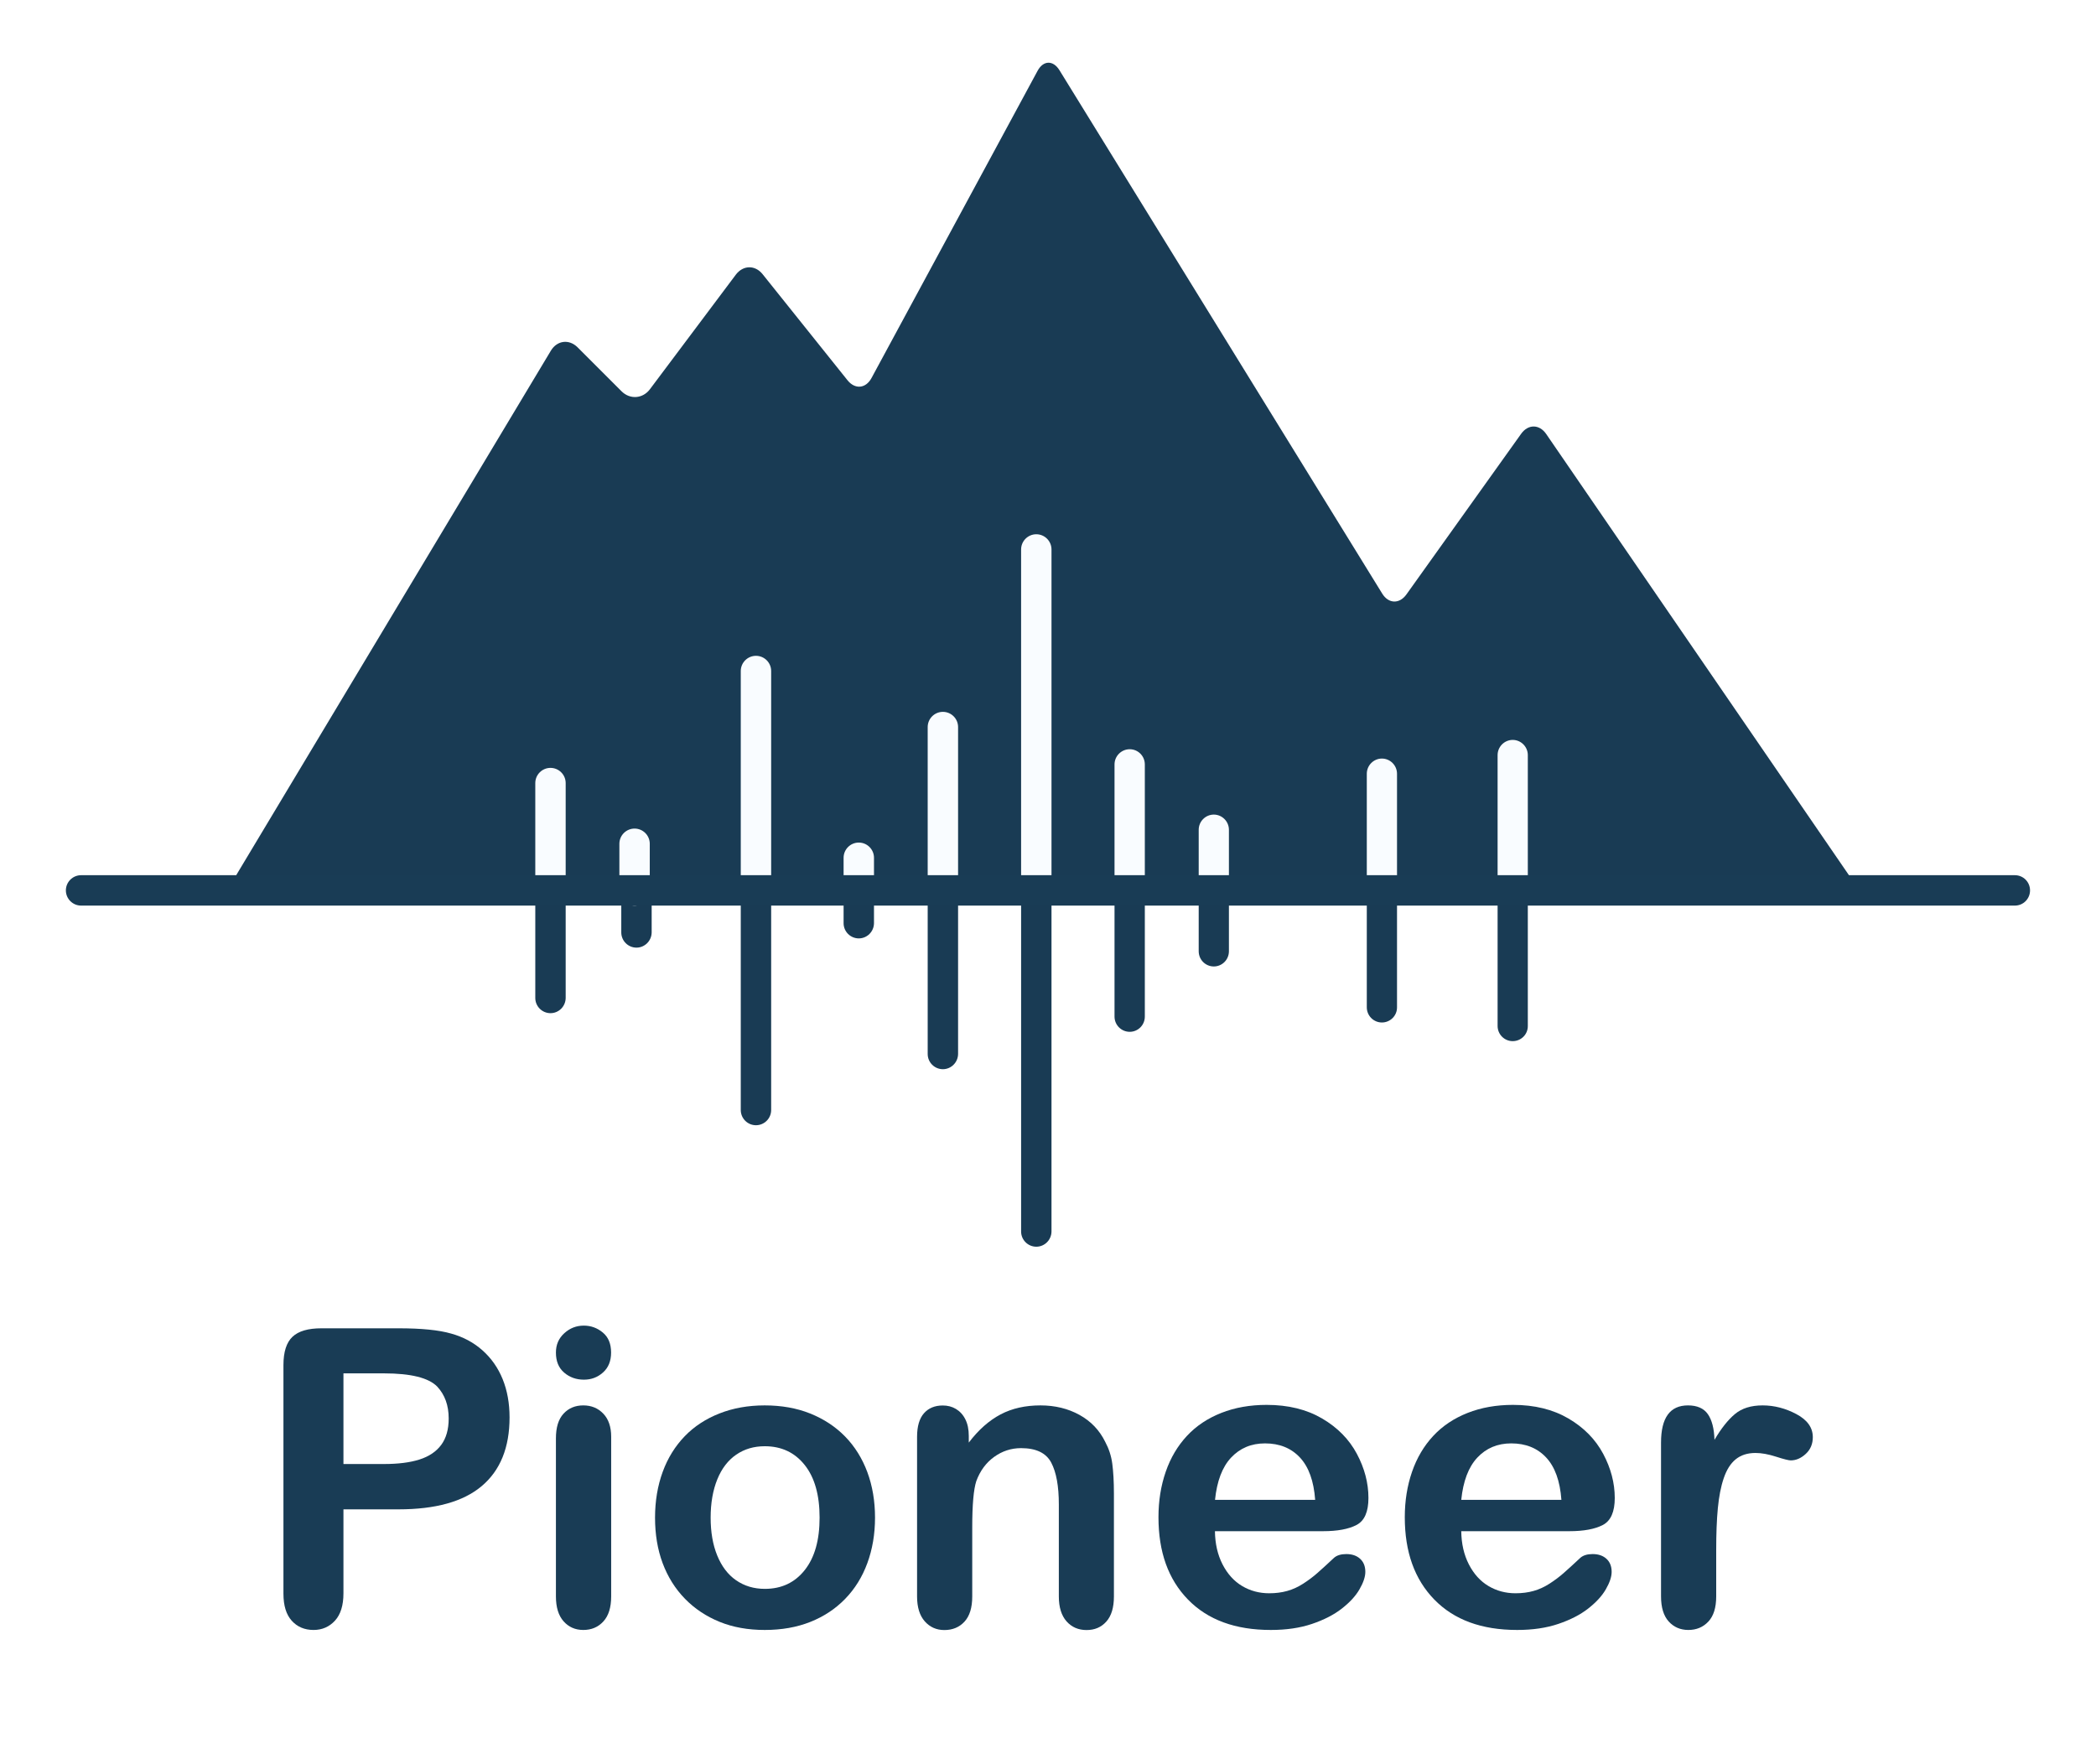
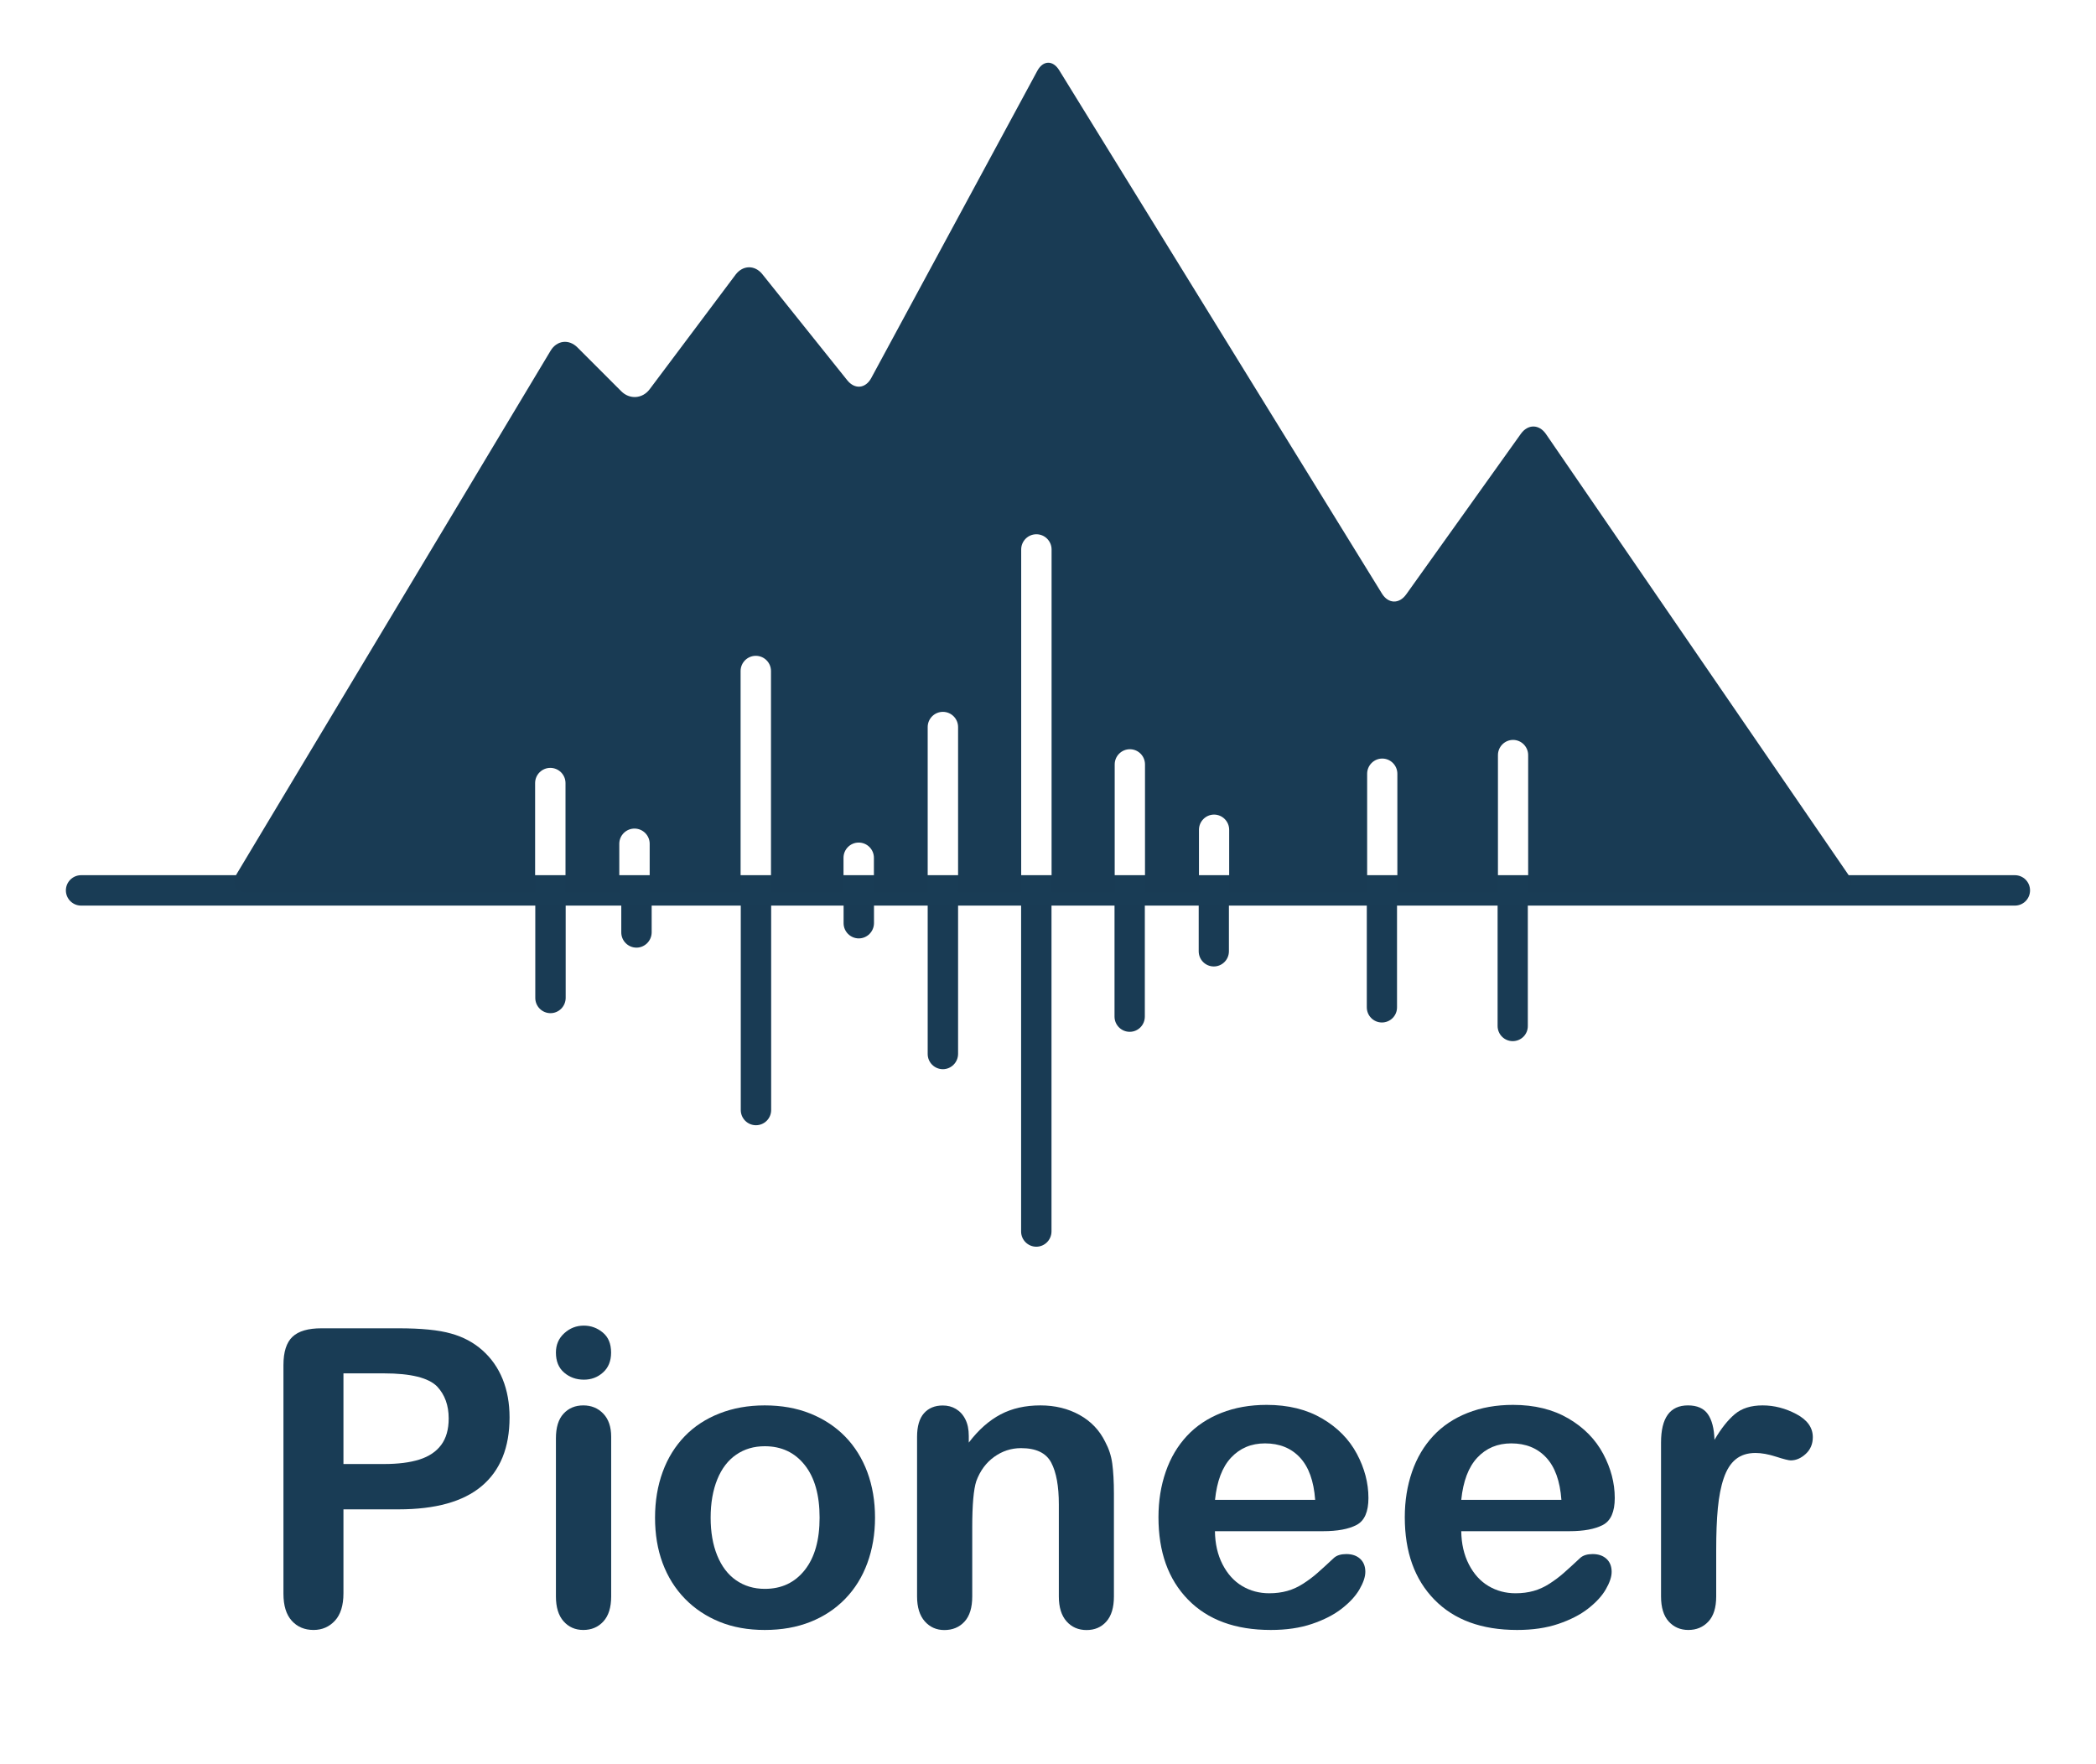
<svg xmlns="http://www.w3.org/2000/svg" version="1.1" id="Layer_1" x="0px" y="0px" viewBox="0 0 242.77 204.31" enable-background="new 0 0 242.77 204.31" xml:space="preserve">
  <g>
-     <path fill="#193C55" d="M46.16,174.82h-6.38v9.73c0,1.39-0.33,2.45-0.98,3.16s-1.48,1.08-2.48,1.08c-1.05,0-1.89-0.36-2.53-1.07 s-0.96-1.75-0.96-3.13v-26.48c0-1.53,0.35-2.62,1.05-3.28s1.82-0.98,3.35-0.98h8.93c2.64,0,4.67,0.2,6.09,0.61 c1.41,0.39,2.62,1.04,3.64,1.95s1.8,2.02,2.33,3.33s0.8,2.79,0.8,4.43c0,3.5-1.08,6.15-3.23,7.96S50.42,174.82,46.16,174.82z  M44.47,159.07h-4.69v10.5h4.69c1.64,0,3.01-0.17,4.11-0.52s1.94-0.91,2.52-1.69s0.87-1.8,0.87-3.07c0-1.52-0.45-2.75-1.34-3.7 C49.63,159.58,47.58,159.07,44.47,159.07z" />
-     <path fill="#193C55" d="M67.63,159.8c-0.89,0-1.65-0.27-2.29-0.82s-0.95-1.32-0.95-2.32c0-0.91,0.32-1.65,0.97-2.24 s1.4-0.88,2.26-0.88c0.83,0,1.56,0.27,2.2,0.8s0.96,1.3,0.96,2.32c0,0.98-0.31,1.75-0.94,2.31S68.49,159.8,67.63,159.8z  M70.79,166.41v18.49c0,1.28-0.3,2.25-0.91,2.91s-1.38,0.98-2.32,0.98s-1.7-0.34-2.29-1.01s-0.88-1.63-0.88-2.88v-18.3 c0-1.27,0.29-2.22,0.88-2.86s1.35-0.96,2.29-0.96s1.71,0.32,2.32,0.96S70.79,165.27,70.79,166.41z" />
-     <path fill="#193C55" d="M101.35,175.78c0,1.91-0.3,3.66-0.89,5.27s-1.45,2.99-2.58,4.15s-2.47,2.04-4.03,2.66s-3.32,0.93-5.27,0.93 c-1.94,0-3.68-0.31-5.23-0.94s-2.89-1.52-4.02-2.68s-1.99-2.54-2.58-4.12s-0.88-3.34-0.88-5.26c0-1.94,0.3-3.71,0.89-5.32 s1.45-2.98,2.55-4.12s2.45-2.02,4.03-2.64s3.32-0.93,5.23-0.93c1.94,0,3.7,0.31,5.27,0.94s2.93,1.52,4.05,2.67s1.98,2.53,2.57,4.12 S101.35,173.86,101.35,175.78z M94.93,175.78c0-2.61-0.57-4.64-1.72-6.09s-2.69-2.18-4.63-2.18c-1.25,0-2.35,0.32-3.3,0.97 s-1.69,1.61-2.2,2.87s-0.77,2.74-0.77,4.43c0,1.67,0.25,3.13,0.76,4.38s1.23,2.21,2.18,2.87s2.06,1,3.34,1 c1.94,0,3.48-0.73,4.63-2.19S94.93,178.36,94.93,175.78z" />
-     <path fill="#193C55" d="M112.21,166.32v0.77c1.12-1.48,2.36-2.57,3.69-3.27s2.87-1.04,4.61-1.04c1.69,0,3.2,0.37,4.52,1.1 s2.32,1.77,2.98,3.12c0.42,0.78,0.7,1.62,0.82,2.53s0.19,2.06,0.19,3.47v11.91c0,1.28-0.29,2.25-0.88,2.91s-1.35,0.98-2.29,0.98 c-0.95,0-1.73-0.34-2.32-1.01s-0.89-1.63-0.89-2.88v-10.66c0-2.11-0.29-3.72-0.88-4.84s-1.75-1.68-3.5-1.68 c-1.14,0-2.18,0.34-3.12,1.02s-1.62,1.61-2.06,2.8c-0.31,0.95-0.47,2.73-0.47,5.34v8.02c0,1.3-0.3,2.27-0.9,2.92 s-1.38,0.97-2.33,0.97c-0.92,0-1.68-0.34-2.27-1.01s-0.89-1.63-0.89-2.88v-18.49c0-1.22,0.27-2.13,0.8-2.73s1.26-0.9,2.18-0.9 c0.56,0,1.07,0.13,1.52,0.4s0.82,0.66,1.09,1.2S112.21,165.55,112.21,166.32z" />
-     <path fill="#193C55" d="M153.24,177.35h-12.52c0.02,1.45,0.31,2.73,0.88,3.84s1.33,1.95,2.27,2.51s1.99,0.84,3.13,0.84 c0.77,0,1.46-0.09,2.1-0.27s1.25-0.46,1.84-0.84s1.14-0.79,1.64-1.23s1.15-1.03,1.95-1.78c0.33-0.28,0.8-0.42,1.41-0.42 c0.66,0,1.19,0.18,1.59,0.54s0.61,0.87,0.61,1.52c0,0.58-0.23,1.25-0.68,2.03s-1.14,1.52-2.05,2.23s-2.06,1.3-3.45,1.77 s-2.97,0.7-4.77,0.7c-4.11,0-7.3-1.17-9.59-3.52s-3.42-5.52-3.42-9.54c0-1.89,0.28-3.64,0.84-5.26s1.38-3,2.46-4.16 s2.41-2.04,3.98-2.66s3.33-0.93,5.25-0.93c2.5,0,4.64,0.53,6.43,1.58s3.13,2.42,4.02,4.09s1.34,3.38,1.34,5.11 c0,1.61-0.46,2.65-1.38,3.13S154.92,177.35,153.24,177.35z M140.73,173.72h11.6c-0.16-2.19-0.75-3.82-1.77-4.91 s-2.37-1.63-4.04-1.63c-1.59,0-2.9,0.55-3.93,1.65S140.95,171.57,140.73,173.72z" />
-     <path fill="#193C55" d="M181.77,177.35h-12.52c0.02,1.45,0.31,2.73,0.88,3.84s1.33,1.95,2.27,2.51s1.99,0.84,3.13,0.84 c0.77,0,1.46-0.09,2.1-0.27s1.25-0.46,1.84-0.84s1.14-0.79,1.64-1.23s1.15-1.03,1.95-1.78c0.33-0.28,0.8-0.42,1.41-0.42 c0.66,0,1.19,0.18,1.59,0.54s0.61,0.87,0.61,1.52c0,0.58-0.23,1.25-0.68,2.03s-1.14,1.52-2.05,2.23s-2.06,1.3-3.45,1.77 s-2.97,0.7-4.77,0.7c-4.11,0-7.3-1.17-9.59-3.52s-3.42-5.52-3.42-9.54c0-1.89,0.28-3.64,0.84-5.26s1.38-3,2.46-4.16 s2.41-2.04,3.98-2.66s3.33-0.93,5.25-0.93c2.5,0,4.64,0.53,6.43,1.58s3.13,2.42,4.02,4.09s1.34,3.38,1.34,5.11 c0,1.61-0.46,2.65-1.38,3.13S183.44,177.35,181.77,177.35z M169.25,173.72h11.6c-0.16-2.19-0.75-3.82-1.77-4.91 s-2.37-1.63-4.04-1.63c-1.59,0-2.9,0.55-3.93,1.65S169.47,171.57,169.25,173.72z" />
-     <path fill="#193C55" d="M198.78,179.56v5.34c0,1.3-0.3,2.27-0.91,2.92s-1.38,0.97-2.32,0.97c-0.92,0-1.68-0.33-2.27-0.98 s-0.89-1.62-0.89-2.91v-17.81c0-2.88,1.04-4.31,3.12-4.31c1.06,0,1.83,0.34,2.3,1.01s0.73,1.66,0.77,2.98 c0.77-1.31,1.55-2.3,2.36-2.98s1.88-1.01,3.22-1.01s2.65,0.34,3.91,1.01s1.9,1.56,1.9,2.67c0,0.78-0.27,1.43-0.81,1.93 s-1.12,0.76-1.75,0.76c-0.23,0-0.8-0.14-1.7-0.43s-1.69-0.43-2.38-0.43c-0.94,0-1.7,0.25-2.3,0.74s-1.05,1.22-1.38,2.19 s-0.55,2.12-0.68,3.46S198.78,177.64,198.78,179.56z" />
-   </g>
-   <g>
-     <path fill="#193B54" d="M27.46,101.2c-0.72,1.19-0.16,2.17,1.23,2.17H213c1.39,0,1.88-0.94,1.1-2.08l-35.01-51.02 c-0.79-1.15-2.09-1.16-2.9-0.03l-13.29,18.61c-0.81,1.13-2.07,1.09-2.8-0.09L122.71,8.13c-0.73-1.18-1.87-1.15-2.53,0.07 l-19.24,35.59c-0.66,1.22-1.91,1.34-2.78,0.25l-9.83-12.28c-0.87-1.09-2.26-1.06-3.1,0.05l-9.95,13.27 c-0.83,1.11-2.32,1.22-3.3,0.23l-5.08-5.08c-0.98-0.98-2.37-0.81-3.09,0.38L27.46,101.2z" />
+     <path fill="#193C55" d="M46.16,174.82h-6.38v9.73c0,1.39-0.33,2.45-0.98,3.16s-1.48,1.08-2.48,1.08c-1.05,0-1.89-0.36-2.53-1.07   s-0.96-1.75-0.96-3.13v-26.48c0-1.53,0.35-2.62,1.05-3.28s1.82-0.98,3.35-0.98h8.93c2.64,0,4.67,0.2,6.09,0.61   c1.41,0.39,2.62,1.04,3.64,1.95s1.8,2.02,2.33,3.33s0.8,2.79,0.8,4.43c0,3.5-1.08,6.15-3.23,7.96S50.42,174.82,46.16,174.82z    M44.47,159.07h-4.69v10.5h4.69c1.64,0,3.01-0.17,4.11-0.52s1.94-0.91,2.52-1.69s0.87-1.8,0.87-3.07c0-1.52-0.45-2.75-1.34-3.7   C49.63,159.58,47.58,159.07,44.47,159.07z" />
+     <path fill="#193C55" d="M67.63,159.8c-0.89,0-1.65-0.27-2.29-0.82s-0.95-1.32-0.95-2.32c0-0.91,0.32-1.65,0.97-2.24   s1.4-0.88,2.26-0.88c0.83,0,1.56,0.27,2.2,0.8s0.96,1.3,0.96,2.32c0,0.98-0.31,1.75-0.94,2.31S68.49,159.8,67.63,159.8z    M70.79,166.41v18.49c0,1.28-0.3,2.25-0.91,2.91s-1.38,0.98-2.32,0.98s-1.7-0.34-2.29-1.01s-0.88-1.63-0.88-2.88v-18.3   c0-1.27,0.29-2.22,0.88-2.86s1.35-0.96,2.29-0.96s1.71,0.32,2.32,0.96S70.79,165.27,70.79,166.41z" />
+     <path fill="#193C55" d="M101.35,175.78c0,1.91-0.3,3.66-0.89,5.27s-1.45,2.99-2.58,4.15s-2.47,2.04-4.03,2.66s-3.32,0.93-5.27,0.93   c-1.94,0-3.68-0.31-5.23-0.94s-2.89-1.52-4.02-2.68s-1.99-2.54-2.58-4.12s-0.88-3.34-0.88-5.26c0-1.94,0.3-3.71,0.89-5.32   s1.45-2.98,2.55-4.12s2.45-2.02,4.03-2.64s3.32-0.93,5.23-0.93c1.94,0,3.7,0.31,5.27,0.94s2.93,1.52,4.05,2.67s1.98,2.53,2.57,4.12   S101.35,173.86,101.35,175.78z M94.93,175.78c0-2.61-0.57-4.64-1.72-6.09s-2.69-2.18-4.63-2.18c-1.25,0-2.35,0.32-3.3,0.97   s-1.69,1.61-2.2,2.87s-0.77,2.74-0.77,4.43c0,1.67,0.25,3.13,0.76,4.38s1.23,2.21,2.18,2.87s2.06,1,3.34,1   c1.94,0,3.48-0.73,4.63-2.19S94.93,178.36,94.93,175.78z" />
+     <path fill="#193C55" d="M112.21,166.32v0.77c1.12-1.48,2.36-2.57,3.69-3.27s2.87-1.04,4.61-1.04c1.69,0,3.2,0.37,4.52,1.1   s2.32,1.77,2.98,3.12c0.42,0.78,0.7,1.62,0.82,2.53s0.19,2.06,0.19,3.47v11.91c0,1.28-0.29,2.25-0.88,2.91s-1.35,0.98-2.29,0.98   c-0.95,0-1.73-0.34-2.32-1.01s-0.89-1.63-0.89-2.88v-10.66c0-2.11-0.29-3.72-0.88-4.84s-1.75-1.68-3.5-1.68   c-1.14,0-2.18,0.34-3.12,1.02s-1.62,1.61-2.06,2.8c-0.31,0.95-0.47,2.73-0.47,5.34v8.02c0,1.3-0.3,2.27-0.9,2.92   s-1.38,0.97-2.33,0.97c-0.92,0-1.68-0.34-2.27-1.01s-0.89-1.63-0.89-2.88v-18.49c0-1.22,0.27-2.13,0.8-2.73s1.26-0.9,2.18-0.9   c0.56,0,1.07,0.13,1.52,0.4s0.82,0.66,1.09,1.2S112.21,165.55,112.21,166.32z" />
+     <path fill="#193C55" d="M153.24,177.35h-12.52c0.02,1.45,0.31,2.73,0.88,3.84s1.33,1.95,2.27,2.51s1.99,0.84,3.13,0.84   c0.77,0,1.46-0.09,2.1-0.27s1.25-0.46,1.84-0.84s1.14-0.79,1.64-1.23s1.15-1.03,1.95-1.78c0.33-0.28,0.8-0.42,1.41-0.42   c0.66,0,1.19,0.18,1.59,0.54s0.61,0.87,0.61,1.52c0,0.58-0.23,1.25-0.68,2.03s-1.14,1.52-2.05,2.23s-2.06,1.3-3.45,1.77   s-2.97,0.7-4.77,0.7c-4.11,0-7.3-1.17-9.59-3.52s-3.42-5.52-3.42-9.54c0-1.89,0.28-3.64,0.84-5.26s1.38-3,2.46-4.16   s2.41-2.04,3.98-2.66s3.33-0.93,5.25-0.93c2.5,0,4.64,0.53,6.43,1.58s3.13,2.42,4.02,4.09s1.34,3.38,1.34,5.11   c0,1.61-0.46,2.65-1.38,3.13S154.92,177.35,153.24,177.35z M140.73,173.72h11.6c-0.16-2.19-0.75-3.82-1.77-4.91   s-2.37-1.63-4.04-1.63c-1.59,0-2.9,0.55-3.93,1.65S140.95,171.57,140.73,173.72z" />
+     <path fill="#193C55" d="M181.77,177.35h-12.52c0.02,1.45,0.31,2.73,0.88,3.84s1.33,1.95,2.27,2.51s1.99,0.84,3.13,0.84   c0.77,0,1.46-0.09,2.1-0.27s1.25-0.46,1.84-0.84s1.14-0.79,1.64-1.23s1.15-1.03,1.95-1.78c0.33-0.28,0.8-0.42,1.41-0.42   c0.66,0,1.19,0.18,1.59,0.54s0.61,0.87,0.61,1.52c0,0.58-0.23,1.25-0.68,2.03s-1.14,1.52-2.05,2.23s-2.06,1.3-3.45,1.77   s-2.97,0.7-4.77,0.7c-4.11,0-7.3-1.17-9.59-3.52s-3.42-5.52-3.42-9.54c0-1.89,0.28-3.64,0.84-5.26s1.38-3,2.46-4.16   s2.41-2.04,3.98-2.66s3.33-0.93,5.25-0.93c2.5,0,4.64,0.53,6.43,1.58s3.13,2.42,4.02,4.09s1.34,3.38,1.34,5.11   c0,1.61-0.46,2.65-1.38,3.13S183.44,177.35,181.77,177.35z M169.25,173.72h11.6c-0.16-2.19-0.75-3.82-1.77-4.91   s-2.37-1.63-4.04-1.63c-1.59,0-2.9,0.55-3.93,1.65S169.47,171.57,169.25,173.72z" />
+     <path fill="#193C55" d="M198.78,179.56v5.34c0,1.3-0.3,2.27-0.91,2.92s-1.38,0.97-2.32,0.97c-0.92,0-1.68-0.33-2.27-0.98   s-0.89-1.62-0.89-2.91v-17.81c0-2.88,1.04-4.31,3.12-4.31c1.06,0,1.83,0.34,2.3,1.01s0.73,1.66,0.77,2.98   c0.77-1.31,1.55-2.3,2.36-2.98s1.88-1.01,3.22-1.01s2.65,0.34,3.91,1.01s1.9,1.56,1.9,2.67c0,0.78-0.27,1.43-0.81,1.93   s-1.12,0.76-1.75,0.76c-0.23,0-0.8-0.14-1.7-0.43s-1.69-0.43-2.38-0.43c-0.94,0-1.7,0.25-2.3,0.74s-1.05,1.22-1.38,2.19   s-0.55,2.12-0.68,3.46S198.78,177.64,198.78,179.56z" />
  </g>
  <g>
    <g>
-       <line fill="#193B54" x1="73.72" y1="108" x2="73.72" y2="102.59" />
+       <line fill="none" x1="73.72" y1="108" x2="73.72" y2="103.15" />
    </g>
-     <path fill="#193B54" d="M73.72,109.76c-0.97,0-1.76-0.79-1.76-1.76v-5.41c0-0.97,0.79-1.76,1.76-1.76s1.76,0.79,1.76,1.76V108 C75.47,108.97,74.68,109.76,73.72,109.76z" />
+     <path fill="#193B54" d="M73.72,109.76c-0.97,0-1.76-0.79-1.76-1.76v-4.85c0-0.97,0.79,0,1.76,0s1.76-0.97,1.76,0V108   C75.47,108.97,74.68,109.76,73.72,109.76z" />
  </g>
  <g>
    <g>
      <g>
-         <line fill="#F9FCFF" x1="63.76" y1="103.15" x2="63.76" y2="90.7" />
+         <line fill="none" x1="63.76" y1="103.15" x2="63.76" y2="115.59" />
      </g>
-       <path fill="#F9FCFF" d="M63.76,104.9c-0.97,0-1.76-0.79-1.76-1.76V90.7c0-0.97,0.79-1.76,1.76-1.76c0.97,0,1.76,0.79,1.76,1.76 v12.44C65.51,104.12,64.73,104.9,63.76,104.9z" />
+       <path fill="#193B54" d="M63.76,117.35c-0.97,0-1.76-0.79-1.76-1.76v-12.44c0-0.97,0.79,0,1.76,0s1.76-0.97,1.76,0v12.44    C65.51,116.56,64.73,117.35,63.76,117.35z" />
    </g>
    <g>
      <g>
-         <line fill="#F9FCFF" x1="87.56" y1="103.15" x2="87.56" y2="77.72" />
+         <line fill="none" x1="87.56" y1="103.15" x2="87.56" y2="128.58" />
      </g>
-       <path fill="#F9FCFF" d="M87.56,104.9c-0.97,0-1.76-0.79-1.76-1.76V77.72c0-0.97,0.79-1.76,1.76-1.76s1.76,0.79,1.76,1.76v25.43 C89.32,104.12,88.53,104.9,87.56,104.9z" />
+       <path fill="#193B54" d="M87.56,130.33c-0.97,0-1.76-0.79-1.76-1.76v-25.43c0-0.97,0.79,0,1.76,0s1.76-0.97,1.76,0v25.43    C89.32,129.54,88.53,130.33,87.56,130.33z" />
    </g>
    <g>
      <g>
-         <line fill="#F9FCFF" x1="99.47" y1="103.15" x2="99.47" y2="99.36" />
+         <line fill="none" x1="99.47" y1="103.15" x2="99.47" y2="106.93" />
      </g>
-       <path fill="#F9FCFF" d="M99.47,104.9c-0.97,0-1.76-0.79-1.76-1.76v-3.79c0-0.97,0.79-1.76,1.76-1.76s1.76,0.79,1.76,1.76v3.79 C101.22,104.12,100.44,104.9,99.47,104.9z" />
+       <path fill="#193B54" d="M99.47,108.69c-0.97,0-1.76-0.79-1.76-1.76v-3.79c0-0.97,0.79,0,1.76,0s1.76-0.97,1.76,0v3.79    C101.22,107.9,100.44,108.69,99.47,108.69z" />
    </g>
    <g>
      <g>
-         <line fill="#F9FCFF" x1="109.21" y1="103.15" x2="109.21" y2="84.21" />
+         <line fill="none" x1="109.21" y1="103.15" x2="109.21" y2="122.08" />
      </g>
-       <path fill="#F9FCFF" d="M109.21,104.9c-0.97,0-1.76-0.79-1.76-1.76V84.21c0-0.97,0.79-1.76,1.76-1.76s1.76,0.79,1.76,1.76v18.94 C110.96,104.12,110.17,104.9,109.21,104.9z" />
+       <path fill="#193B54" d="M109.21,123.84c-0.97,0-1.76-0.79-1.76-1.76v-18.94c0-0.97,0.79,0,1.76,0s1.76-0.97,1.76,0v18.94    C110.96,123.05,110.17,123.84,109.21,123.84z" />
    </g>
    <g>
      <g>
-         <line fill="#F9FCFF" x1="120.03" y1="103.15" x2="120.03" y2="63.65" />
+         <line fill="none" x1="120.03" y1="103.15" x2="120.03" y2="142.64" />
      </g>
-       <path fill="#F9FCFF" d="M120.03,104.9c-0.97,0-1.76-0.79-1.76-1.76v-39.5c0-0.97,0.79-1.76,1.76-1.76s1.76,0.79,1.76,1.76v39.5 C121.78,104.12,121,104.9,120.03,104.9z" />
+       <path fill="#193B54" d="M120.03,144.4c-0.97,0-1.76-0.79-1.76-1.76v-39.5c0-0.97,0.79,0,1.76,0s1.76-0.97,1.76,0v39.5    C121.78,143.61,121,144.4,120.03,144.4z" />
    </g>
    <g>
      <g>
-         <line fill="#F9FCFF" x1="130.85" y1="103.15" x2="130.85" y2="88.54" />
+         <line fill="none" x1="130.85" y1="103.15" x2="130.85" y2="117.75" />
      </g>
-       <path fill="#F9FCFF" d="M130.85,104.9c-0.97,0-1.76-0.79-1.76-1.76V88.54c0-0.97,0.79-1.76,1.76-1.76c0.97,0,1.75,0.79,1.75,1.76 v14.61C132.6,104.12,131.82,104.9,130.85,104.9z" />
+       <path fill="#193B54" d="M130.85,119.51c-0.97,0-1.76-0.79-1.76-1.76v-14.61c0-0.97,0.79,0,1.76,0s1.75-0.97,1.75,0v14.61    C132.6,118.72,131.82,119.51,130.85,119.51z" />
    </g>
    <g>
      <g>
-         <line fill="#F9FCFF" x1="140.59" y1="103.15" x2="140.59" y2="96.11" />
+         <line fill="none" x1="140.59" y1="103.15" x2="140.59" y2="110.18" />
      </g>
-       <path fill="#F9FCFF" d="M140.59,104.9c-0.97,0-1.75-0.79-1.75-1.76v-7.03c0-0.97,0.79-1.76,1.75-1.76s1.75,0.79,1.75,1.76v7.03 C142.34,104.12,141.56,104.9,140.59,104.9z" />
+       <path fill="#193B54" d="M140.59,111.94c-0.97,0-1.75-0.79-1.75-1.76v-7.03c0-0.97,0.79,0,1.75,0s1.75-0.97,1.75,0v7.03    C142.34,111.15,141.56,111.94,140.59,111.94z" />
    </g>
    <g>
      <g>
-         <line fill="#F9FCFF" x1="160.06" y1="103.15" x2="160.06" y2="89.62" />
+         <line fill="none" x1="160.06" y1="103.15" x2="160.06" y2="116.67" />
      </g>
-       <path fill="#F9FCFF" d="M160.06,104.9c-0.97,0-1.75-0.79-1.75-1.76V89.62c0-0.97,0.79-1.76,1.75-1.76s1.75,0.79,1.75,1.76v13.53 C161.82,104.12,161.03,104.9,160.06,104.9z" />
+       <path fill="#193B54" d="M160.06,118.43c-0.97,0-1.75-0.79-1.75-1.76v-13.53c0-0.97,0.79,0,1.75,0s1.75-0.97,1.75,0v13.53    C161.82,117.64,161.03,118.43,160.06,118.43z" />
    </g>
    <g>
      <g>
-         <line fill="#F9FCFF" x1="175.21" y1="103.15" x2="175.21" y2="87.46" />
+         <line fill="none" x1="175.21" y1="103.15" x2="175.21" y2="118.84" />
      </g>
-       <path fill="#F9FCFF" d="M175.21,104.9c-0.97,0-1.75-0.79-1.75-1.76V87.46c0-0.97,0.79-1.76,1.75-1.76s1.75,0.79,1.75,1.76v15.69 C176.97,104.12,176.18,104.9,175.21,104.9z" />
-     </g>
-     <g>
-       <g>
-         <line fill="#F9FCFF" x1="73.5" y1="97.74" x2="73.5" y2="103.15" />
-       </g>
-       <path fill="#F9FCFF" d="M73.5,104.9c-0.97,0-1.76-0.79-1.76-1.76v-5.41c0-0.97,0.79-1.76,1.76-1.76s1.76,0.79,1.76,1.76v5.41 C75.25,104.12,74.47,104.9,73.5,104.9z" />
+       <path fill="#193B54" d="M175.21,120.59c-0.97,0-1.75-0.79-1.75-1.76v-15.69c0-0.97,0.79,0,1.75,0s1.75-0.97,1.75,0v15.69    C176.97,119.81,176.18,120.59,175.21,120.59z" />
    </g>
  </g>
  <g>
-     <g>
-       <g>
-         <line fill="#193B54" x1="63.76" y1="103.15" x2="63.76" y2="115.59" />
-       </g>
-       <path fill="#193B54" d="M63.76,117.35c-0.97,0-1.76-0.79-1.76-1.76v-12.44c0-0.97,0.79-1.76,1.76-1.76c0.97,0,1.76,0.79,1.76,1.76 v12.44C65.51,116.56,64.73,117.35,63.76,117.35z" />
-     </g>
-     <g>
-       <g>
-         <line fill="#193B54" x1="87.56" y1="103.15" x2="87.56" y2="128.58" />
-       </g>
-       <path fill="#193B54" d="M87.56,130.33c-0.97,0-1.76-0.79-1.76-1.76v-25.43c0-0.97,0.79-1.76,1.76-1.76s1.76,0.79,1.76,1.76v25.43 C89.32,129.54,88.53,130.33,87.56,130.33z" />
-     </g>
-     <g>
-       <g>
-         <line fill="#193B54" x1="99.47" y1="103.15" x2="99.47" y2="106.93" />
-       </g>
-       <path fill="#193B54" d="M99.47,108.69c-0.97,0-1.76-0.79-1.76-1.76v-3.79c0-0.97,0.79-1.76,1.76-1.76s1.76,0.79,1.76,1.76v3.79 C101.22,107.9,100.44,108.69,99.47,108.69z" />
-     </g>
-     <g>
-       <g>
-         <line fill="#193B54" x1="109.21" y1="103.15" x2="109.21" y2="122.08" />
-       </g>
-       <path fill="#193B54" d="M109.21,123.84c-0.97,0-1.76-0.79-1.76-1.76v-18.94c0-0.97,0.79-1.76,1.76-1.76s1.76,0.79,1.76,1.76v18.94 C110.96,123.05,110.17,123.84,109.21,123.84z" />
-     </g>
-     <g>
-       <g>
-         <line fill="#193B54" x1="120.03" y1="103.15" x2="120.03" y2="142.64" />
-       </g>
-       <path fill="#193B54" d="M120.03,144.4c-0.97,0-1.76-0.79-1.76-1.76v-39.5c0-0.97,0.79-1.76,1.76-1.76s1.76,0.79,1.76,1.76v39.5 C121.78,143.61,121,144.4,120.03,144.4z" />
-     </g>
-     <g>
-       <g>
-         <line fill="#193B54" x1="130.85" y1="103.15" x2="130.85" y2="117.75" />
-       </g>
-       <path fill="#193B54" d="M130.85,119.51c-0.97,0-1.76-0.79-1.76-1.76v-14.61c0-0.97,0.79-1.76,1.76-1.76 c0.97,0,1.75,0.79,1.75,1.76v14.61C132.6,118.72,131.82,119.51,130.85,119.51z" />
-     </g>
-     <g>
-       <g>
-         <line fill="#193B54" x1="140.59" y1="103.15" x2="140.59" y2="110.18" />
-       </g>
-       <path fill="#193B54" d="M140.59,111.94c-0.97,0-1.75-0.79-1.75-1.76v-7.03c0-0.97,0.79-1.76,1.75-1.76s1.75,0.79,1.75,1.76v7.03 C142.34,111.15,141.56,111.94,140.59,111.94z" />
-     </g>
-     <g>
-       <g>
-         <line fill="#193B54" x1="160.06" y1="103.15" x2="160.06" y2="116.67" />
-       </g>
-       <path fill="#193B54" d="M160.06,118.43c-0.97,0-1.75-0.79-1.75-1.76v-13.53c0-0.97,0.79-1.76,1.75-1.76s1.75,0.79,1.75,1.76v13.53 C161.82,117.64,161.03,118.43,160.06,118.43z" />
-     </g>
-     <g>
-       <g>
-         <line fill="#193B54" x1="175.21" y1="103.15" x2="175.21" y2="118.84" />
-       </g>
-       <path fill="#193B54" d="M175.21,120.59c-0.97,0-1.75-0.79-1.75-1.76v-15.69c0-0.97,0.79-1.76,1.75-1.76s1.75,0.79,1.75,1.76v15.69 C176.97,119.81,176.18,120.59,175.21,120.59z" />
-     </g>
+     <line fill="none" x1="9.39" y1="103.14" x2="233.38" y2="103.14" />
+     <path fill="#193C55" d="M233.38,104.89H9.39c-0.97,0-1.76-0.79-1.76-1.76s0.79-1.76,1.76-1.76h223.99c0.97,0,1.75,0.79,1.75,1.76   S234.35,104.89,233.38,104.89z" />
  </g>
-   <g>
-     <line fill="#193B54" x1="9.39" y1="103.14" x2="233.38" y2="103.14" />
-     <path fill="#193C55" d="M233.38,104.89H9.39c-0.97,0-1.76-0.79-1.76-1.76s0.79-1.76,1.76-1.76h223.99c0.97,0,1.75,0.79,1.75,1.76 S234.35,104.89,233.38,104.89z" />
-   </g>
-   <g>
- </g>
-   <g>
- </g>
-   <g>
- </g>
-   <g>
- </g>
-   <g>
- </g>
-   <g>
- </g>
+   <path fill="#193B54" d="M214.07,101.29l-35.01-51.02c-0.79-1.15-2.09-1.16-2.9-0.03l-13.29,18.61c-0.81,1.13-2.07,1.09-2.8-0.09  L122.68,8.13c-0.73-1.18-1.87-1.15-2.53,0.07l-19.24,35.59c-0.66,1.22-1.91,1.34-2.78,0.25L88.3,31.76  c-0.87-1.09-2.26-1.06-3.1,0.05l-9.95,13.27c-0.83,1.11-2.32,1.22-3.3,0.23l-5.08-5.08c-0.98-0.98-2.37-0.81-3.09,0.38L27.43,101.2  c-0.72,1.19-0.16,2.17,1.23,2.17H62c-0.01-0.08-0.02-0.15-0.02-0.23V90.7c0-0.97,0.79-1.76,1.76-1.76c0.97,0,1.76,0.79,1.76,1.76  v12.44c0,0.08-0.01,0.15-0.02,0.23h6.27c-0.01-0.08-0.02-0.15-0.02-0.23v-5.41c0-0.97,0.79-1.76,1.76-1.76  c0.97,0,1.76,0.79,1.76,1.76v5.41c0,0.08-0.01,0.15-0.02,0.23H85.8c-0.01-0.08-0.02-0.15-0.02-0.23V77.72  c0-0.97,0.79-1.76,1.76-1.76c0.97,0,1.76,0.79,1.76,1.76v25.43c0,0.08-0.01,0.15-0.02,0.22h8.44c-0.01-0.08-0.02-0.15-0.02-0.23  v-3.79c0-0.97,0.79-1.76,1.76-1.76c0.97,0,1.76,0.79,1.76,1.76v3.79c0,0.08-0.01,0.15-0.02,0.23h6.27  c-0.01-0.08-0.02-0.15-0.02-0.23V84.21c0-0.97,0.79-1.76,1.76-1.76c0.97,0,1.76,0.79,1.76,1.76v18.94c0,0.08-0.01,0.15-0.02,0.22  h7.35c-0.01-0.08-0.02-0.15-0.02-0.23v-39.5c0-0.97,0.79-1.76,1.76-1.76c0.97,0,1.76,0.79,1.76,1.76v39.5  c0,0.08-0.01,0.15-0.02,0.23h7.35c-0.01-0.08-0.02-0.15-0.02-0.23v-14.6c0-0.97,0.79-1.76,1.76-1.76c0.97,0,1.75,0.79,1.75,1.76  v14.61c0,0.08-0.01,0.15-0.02,0.22h6.29c-0.01-0.08-0.02-0.15-0.02-0.23v-7.03c0-0.97,0.79-1.76,1.75-1.76  c0.96,0,1.75,0.79,1.75,1.76v7.03c0,0.08-0.01,0.15-0.02,0.23h16.02c-0.01-0.08-0.02-0.15-0.02-0.23V89.62  c0-0.97,0.79-1.76,1.75-1.76s1.75,0.79,1.75,1.76v13.53c0,0.08-0.01,0.15-0.02,0.22h11.69c-0.01-0.08-0.02-0.15-0.02-0.23V87.46  c0-0.97,0.79-1.76,1.75-1.76s1.75,0.79,1.75,1.76v15.69c0,0.08-0.01,0.15-0.02,0.22h36.06  C214.36,103.37,214.85,102.43,214.07,101.29z" />
</svg>
